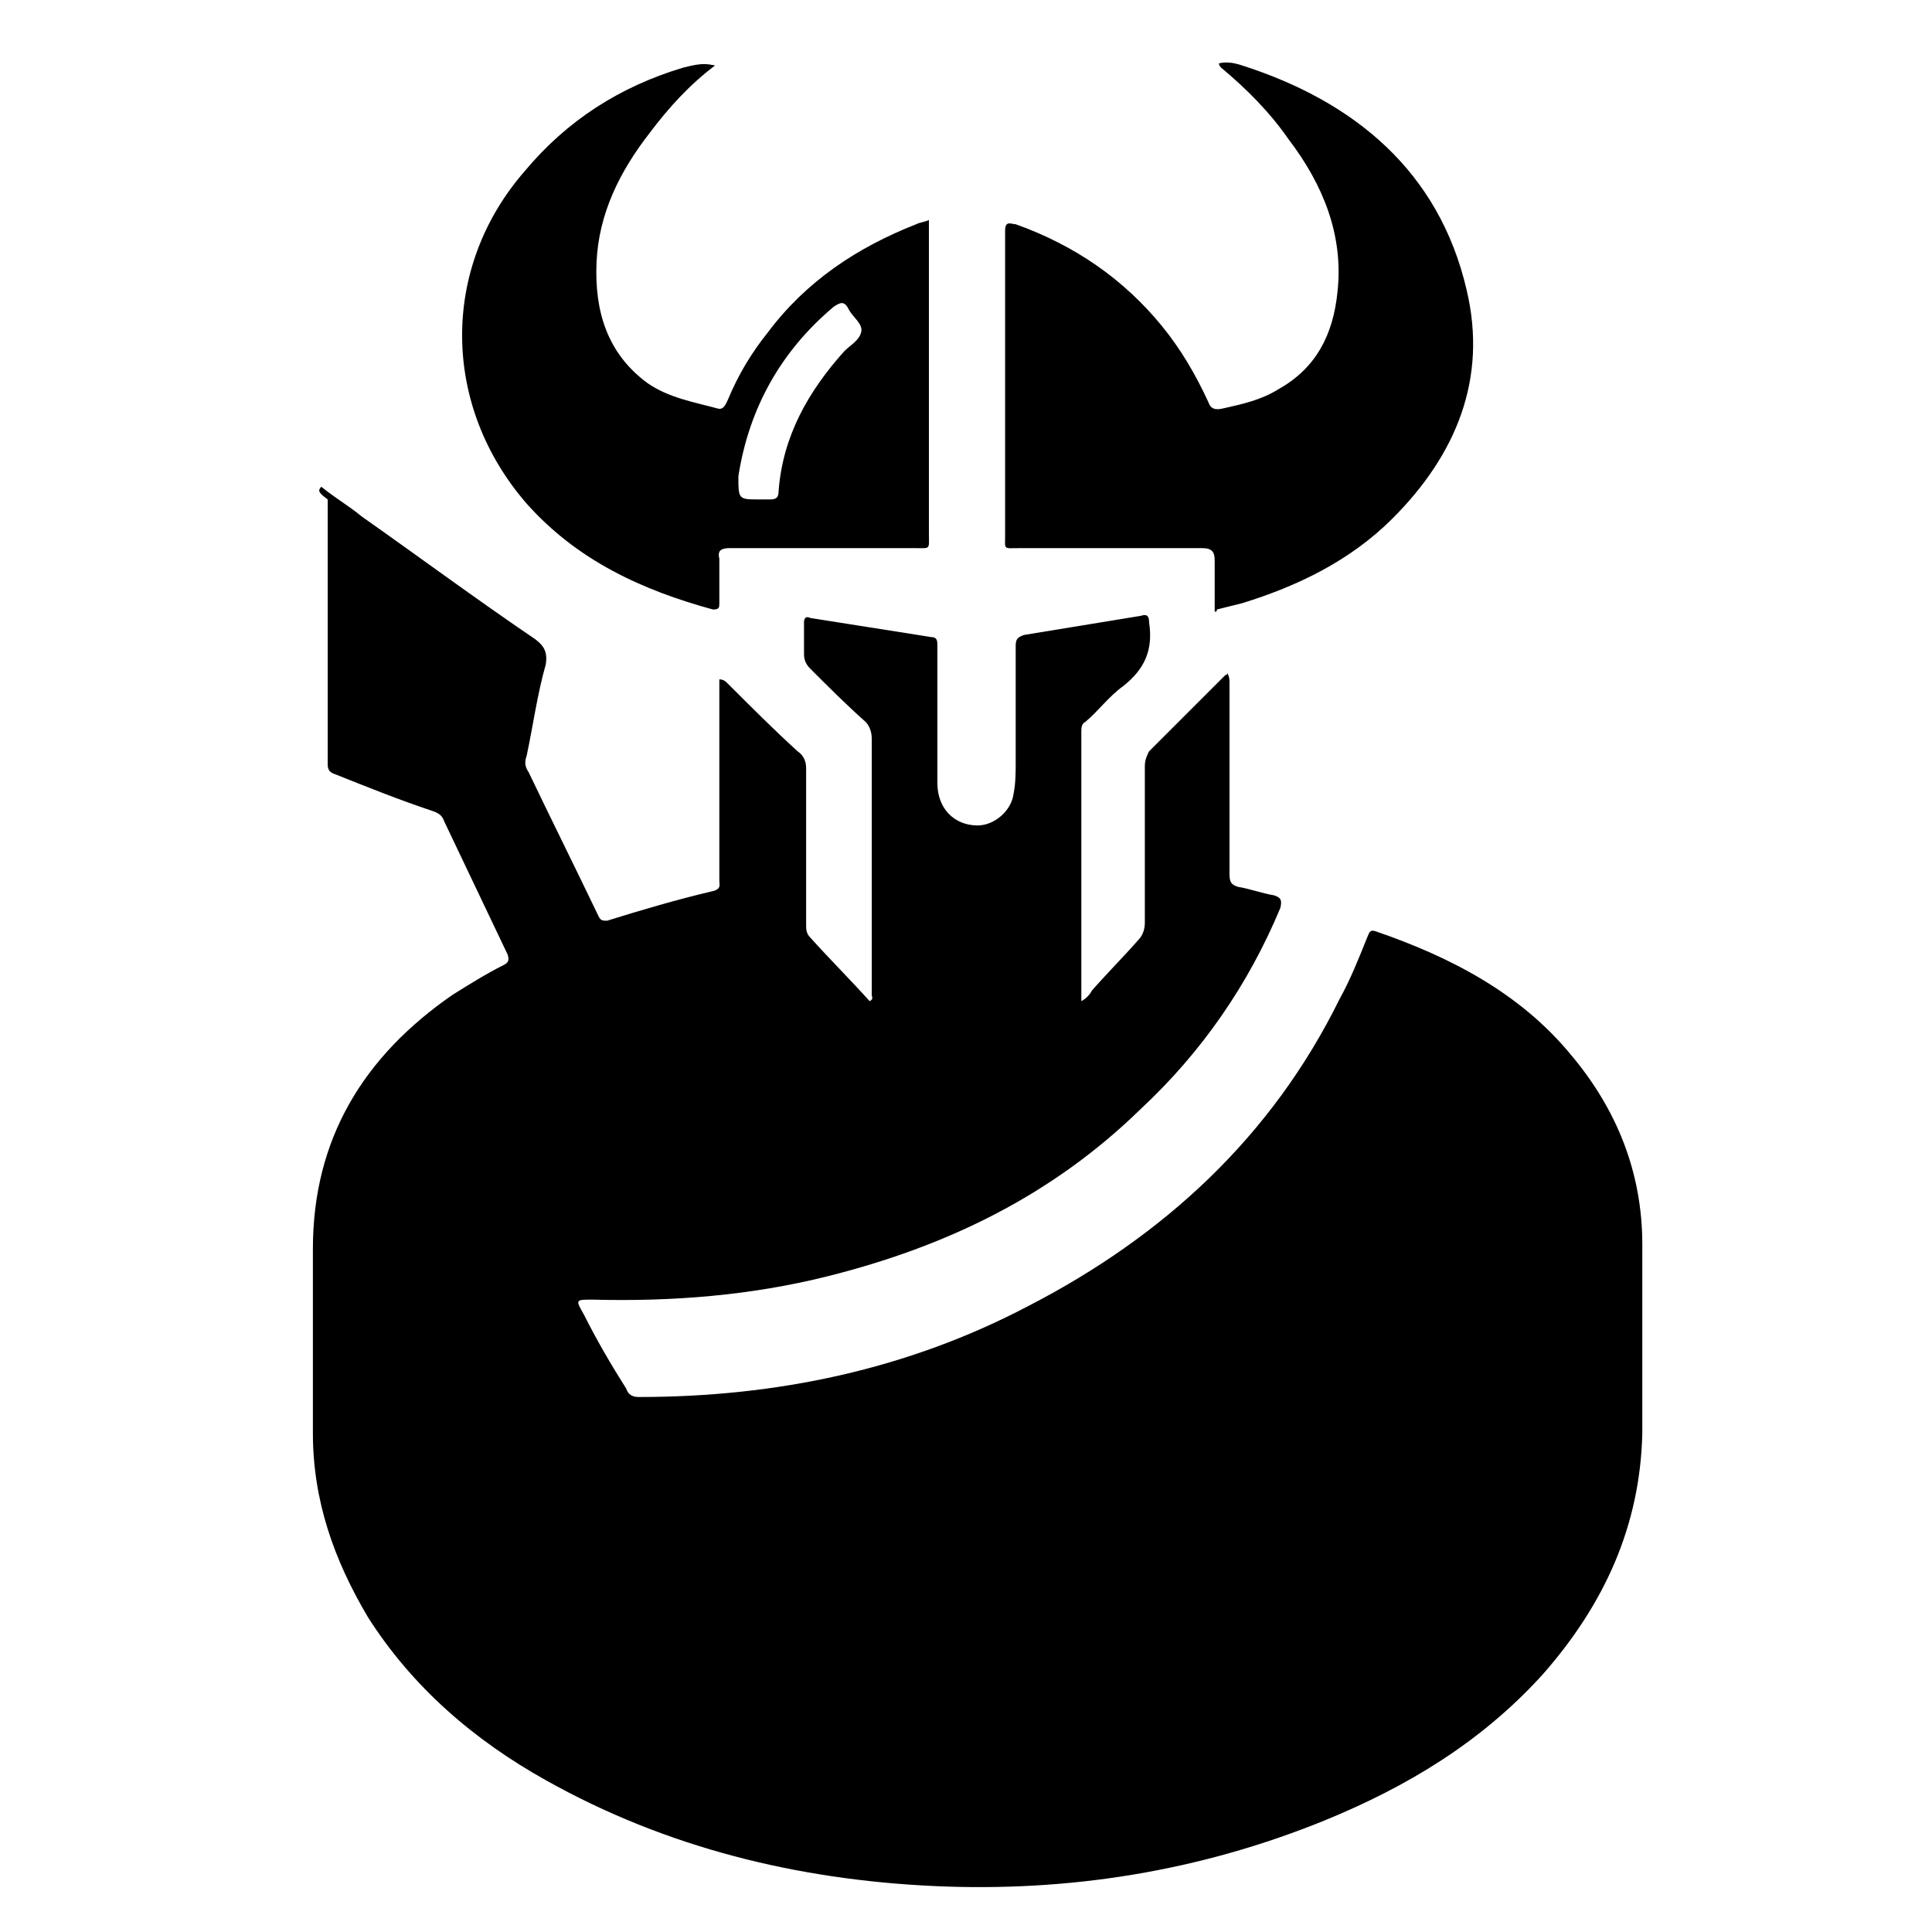
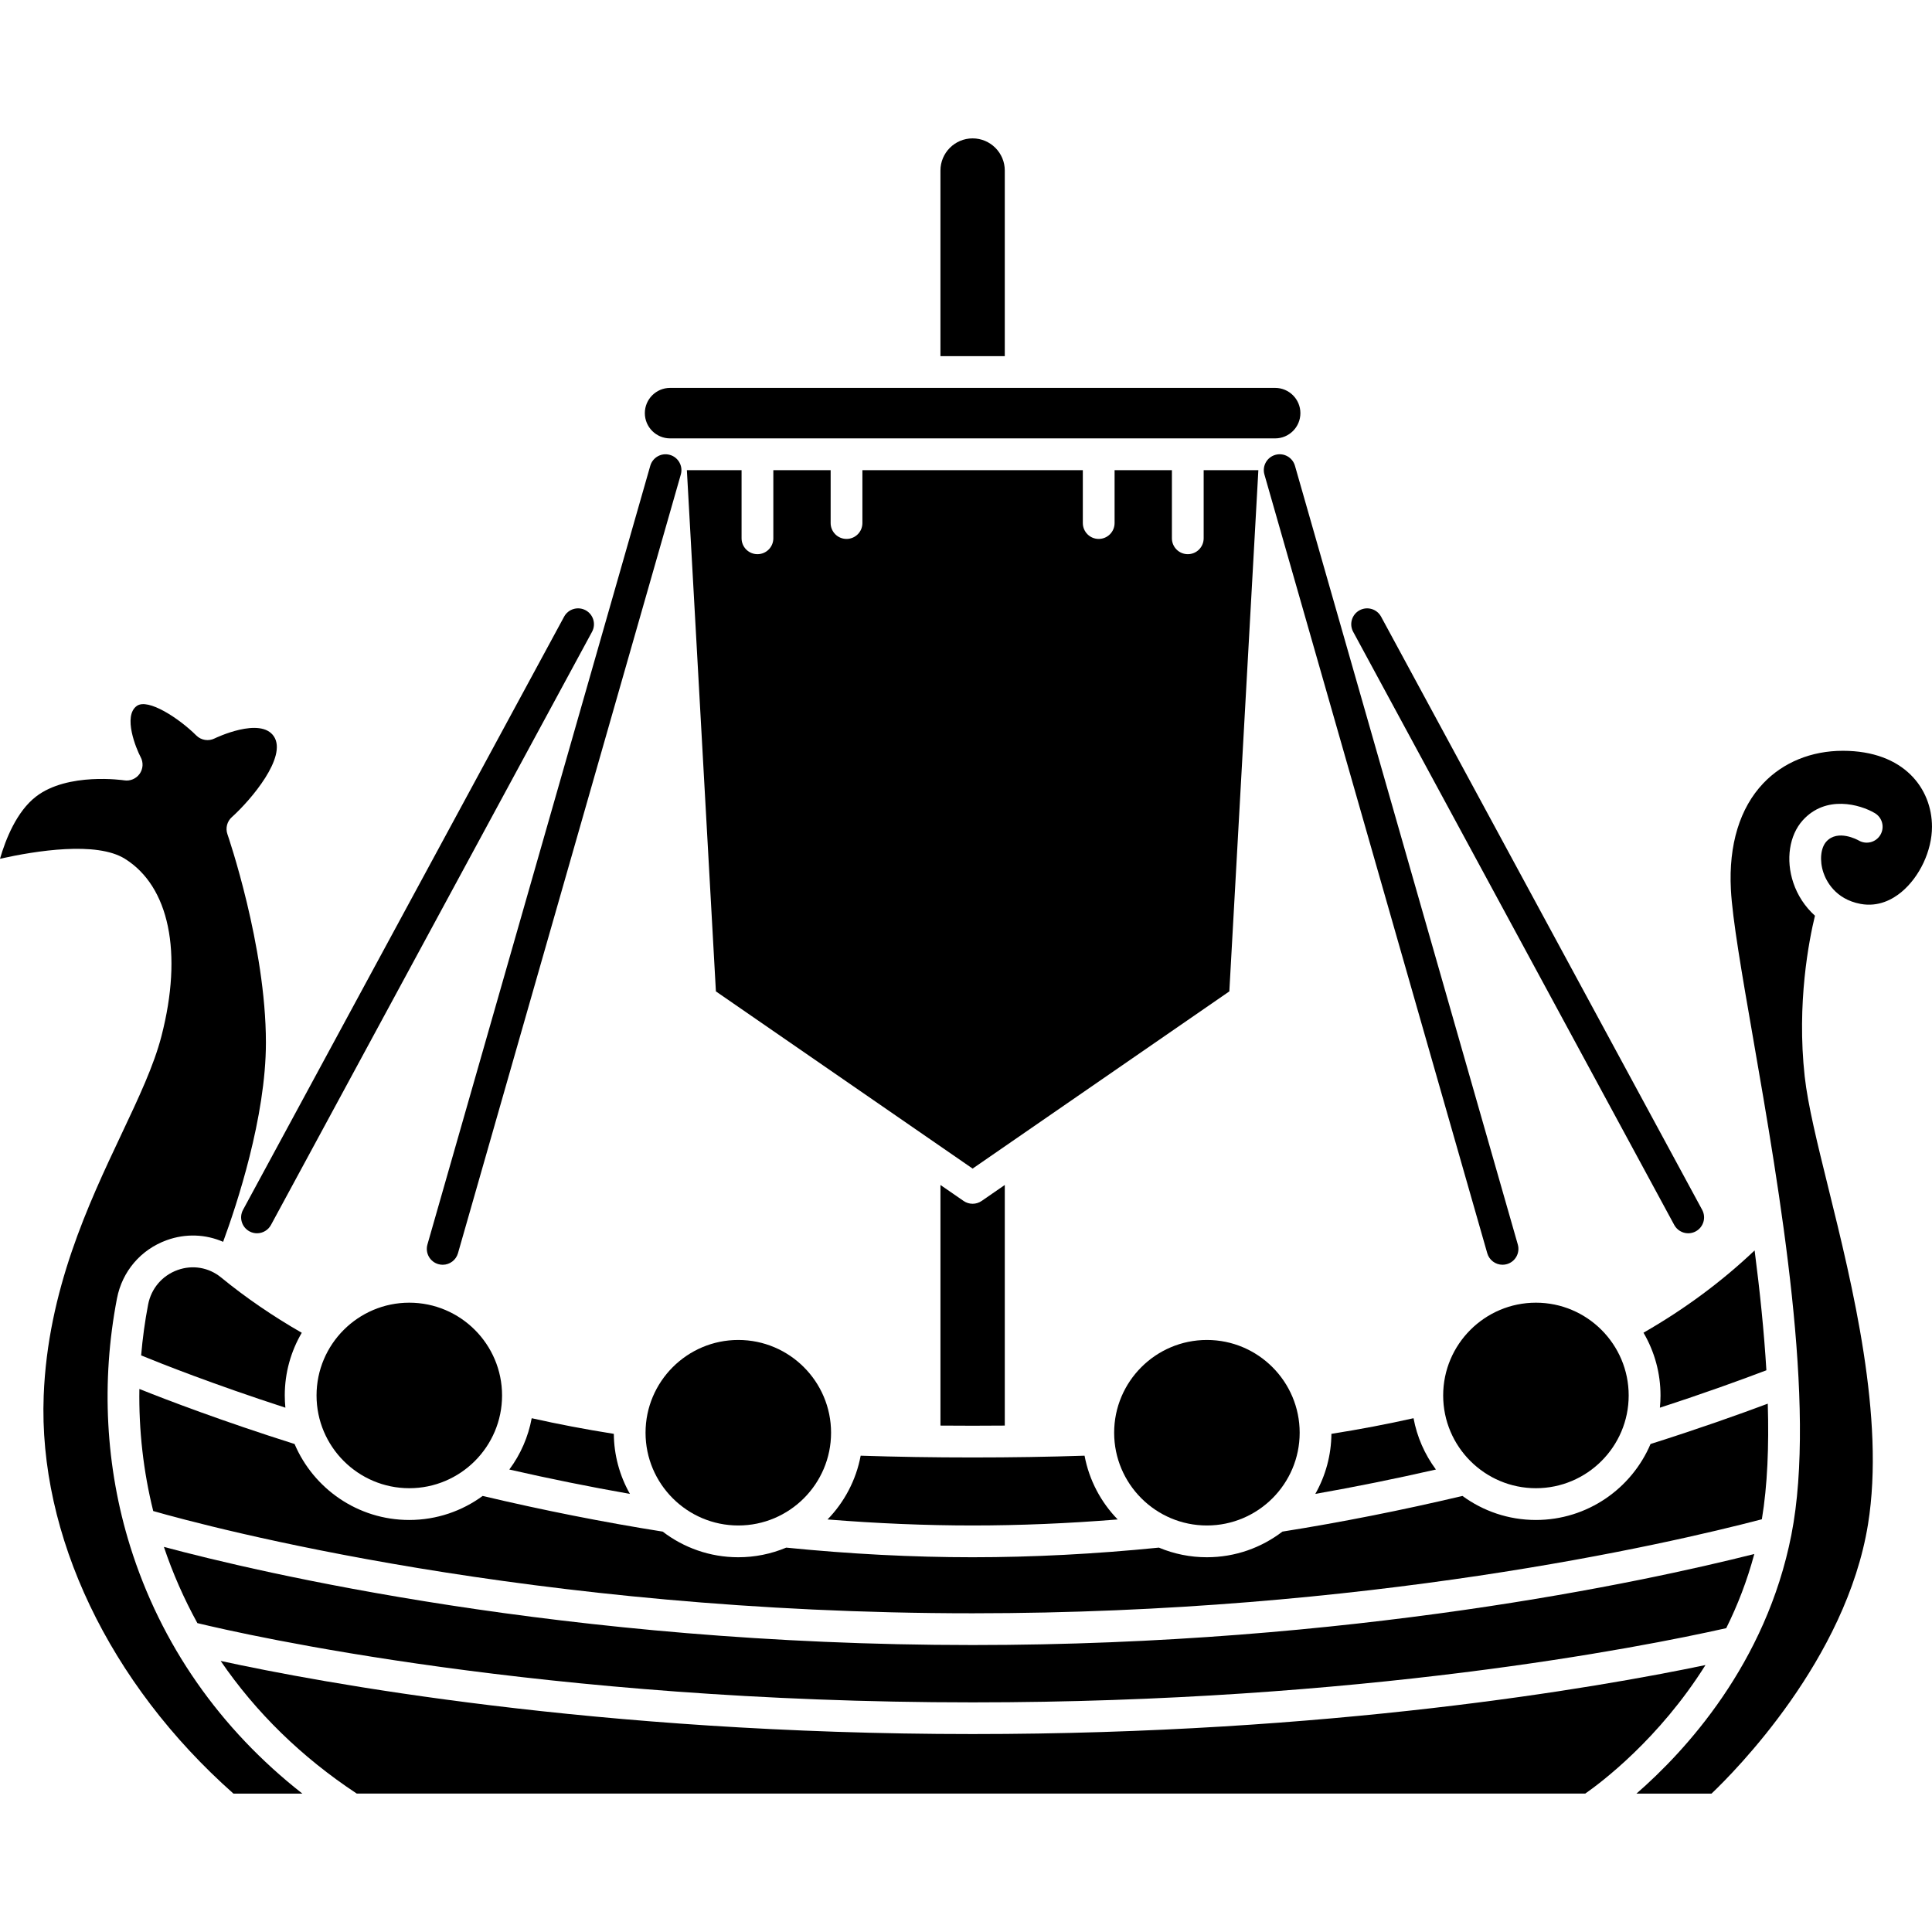
<svg xmlns="http://www.w3.org/2000/svg" width="1600" height="1600" viewBox="0 0 1200 1200">
-   <path d="M761.02 38.816c-1.295.041-2.61.206-3.925.535 0 1.314 1.315 2.629 1.315 2.629 15.776 13.148 30.238 27.61 42.073 44.705 21.04 27.611 34.19 59.169 30.244 94.666-2.633 26.298-13.149 47.337-36.819 60.485-10.515 6.575-22.352 9.206-34.186 11.834-5.256 1.313-7.886 0-9.201-3.947-7.887-17.09-17.09-32.87-28.925-47.333q-35.501-43.393-90.727-63.115c-2.628 0-6.574-2.627-6.574 3.947v189.34c0 9.202-1.318 7.887 9.201 7.887h113.078c6.574 0 7.89 2.63 7.89 7.889v31.557c1.315 0 1.315 0 1.32-1.31q7.884-1.976 15.774-3.945c34.186-10.522 67.058-26.297 93.355-52.594 39.446-39.445 59.168-86.785 46.02-142.006-17.093-73.632-69.685-117.025-139.375-139.375-2.957-.986-6.655-1.972-10.539-1.849m-323.216.99c-3.3-.091-6.791.524-13.364 2.164-39.446 11.834-72.317 32.872-98.615 64.429-52.594 60.483-51.28 145.95 1.315 206.432 31.554 35.5 72.315 53.91 115.708 65.743 3.945 0 3.944-1.316 3.944-3.944v-27.61c-1.313-5.26 1.315-6.575 6.574-6.575H567.76c10.516 0 9.203 1.317 9.203-9.203V136.644c-2.63 1.314-5.261 1.314-7.889 2.628-36.818 14.462-68.37 35.499-92.04 67.056-10.52 13.148-18.41 26.297-24.984 42.074-1.315 2.632-2.628 6.575-6.574 5.26-14.468-3.941-30.244-6.574-43.393-15.776-24.983-18.403-32.872-44.7-31.557-74.945 1.314-30.238 14.462-56.536 32.872-80.206 11.834-15.776 24.982-30.238 40.758-42.073l.002-.001c-2.465-.494-4.375-.802-6.354-.856zm85.087 148.449c1.479 0 2.793.986 4.107 3.616 2.629 5.26 9.204 9.201 7.889 14.463-1.318 5.26-6.574 7.888-10.52 11.834-22.35 24.984-38.132 52.594-40.762 86.78 0 3.945-1.311 5.26-5.258 5.26h-6.574c-13.149 0-13.15 0-13.146-14.463 6.575-42.073 26.298-77.578 59.17-105.189 1.97-1.316 3.614-2.301 5.094-2.301M199.594 302.319c-2.618 2.623-1.3 3.939 3.95 7.886v164.357c0 3.946 1.315 5.26 5.26 6.575 19.723 7.887 39.446 15.776 59.169 22.35 3.942 1.314 6.574 2.628 7.889 6.574 13.148 27.617 26.297 55.227 39.446 82.839 1.318 3.945 0 5.26-2.63 6.574-10.52 5.26-21.038 11.834-31.557 18.408-55.222 38.131-86.78 89.413-86.78 157.783V890.06c0 42.076 13.15 78.893 34.186 114.392 27.61 43.387 65.742 76.259 110.447 101.242 74.947 42.073 156.469 61.796 240.62 65.743 84.15 3.947 165.672-9.201 243.249-40.76 51.28-21.036 97.3-48.652 135.43-90.726 38.127-43.391 60.483-92.04 61.797-149.894V773.035c0-44.707-15.782-84.152-44.707-118.338-31.555-38.133-74.946-60.487-120.967-76.264-3.945-1.314-3.946 1.317-5.26 3.947-5.261 13.149-10.522 26.296-17.096 38.13-42.076 85.466-109.132 147.262-193.284 190.654-74.947 39.446-156.468 56.542-241.934 56.542-3.943 0-6.575-1.313-7.888-5.26-9.202-14.463-18.41-30.244-26.297-46.02-5.261-9.202-5.261-9.202 5.26-9.202 49.963 1.314 98.615-2.628 145.95-14.463 73.631-18.41 139.377-49.966 194.599-103.874 38.132-35.5 67.056-77.578 86.779-124.912 1.313-5.26.002-6.574-3.946-7.889-7.887-1.312-14.462-3.945-22.352-5.26-3.945-1.314-5.258-2.627-5.258-7.888V424.6c0-2.627 0-3.944-1.316-6.574 0 1.315-1.311 1.315-1.311 1.315l-47.336 47.333c-1.314 2.628-2.628 5.256-2.628 9.203v97.3c0 3.947-1.318 7.893-3.947 10.521-9.202 10.521-19.721 21.036-28.924 31.557-1.314 2.627-3.946 5.26-6.575 6.574V454.844c0-2.628 0-5.26 2.63-6.574 7.893-6.574 14.466-15.776 23.67-22.35 13.147-10.521 18.403-22.35 15.775-39.446 0-3.947-1.314-5.262-5.261-3.947-23.669 3.946-48.647 7.889-72.317 11.836-3.945 1.315-5.26 2.627-5.26 6.574v72.317c0 6.575 0 13.149-1.313 19.723-1.314 10.521-11.831 19.723-22.352 19.723-14.462 0-24.983-10.521-24.983-26.297v-85.466c0-2.632 0-5.261-3.947-5.261l-74.944-11.834c-2.632-1.319-3.945 0-3.945 2.629v19.723c0 3.942 1.317 6.574 3.945 9.201 10.515 10.521 22.352 22.35 34.186 32.872 2.632 2.632 3.947 6.574 3.947 10.521v159.098c0 1.317 1.313 2.632-1.315 3.946-11.836-13.148-24.984-26.297-36.818-39.445-2.629-2.63-2.63-5.262-2.63-7.89v-97.3c0-3.946-1.312-7.892-5.26-10.52-14.467-13.149-28.928-27.61-43.392-42.073-1.313-1.313-2.632-2.628-5.26-2.628v124.912c0 2.627 1.313 5.26-3.946 6.574-22.35 5.26-44.707 11.834-65.743 18.408-2.632 0-3.945 0-5.26-2.627-14.468-30.244-28.931-59.169-43.393-89.413-2.63-3.947-2.629-6.574-1.314-10.52 3.946-18.41 6.576-38.133 11.836-56.542 1.314-7.887-1.315-11.83-6.575-15.776-36.812-24.984-72.317-51.28-107.816-76.264-7.888-6.574-17.094-11.835-24.983-18.409" style="stroke-width:1.096" />
+   <path d="M624.09 885.45V736.01l-14.379 9.926a9.86 9.86 0 0 1-11.203 0l-14.375-9.922v149.44a2247 2247 0 0 0 39.957-.004m-223.13 4.44c0 31.77 25.848 57.613 57.617 57.613s57.613-25.844 57.613-57.613-25.844-57.617-57.613-57.617c-31.773 0-57.617 25.848-57.617 57.617M514 943.76c30.723 2.477 60.938 3.742 90.109 3.742s59.387-1.265 90.109-3.742c-10.398-10.691-17.73-24.367-20.582-39.609-21.992.734-45.332 1.106-69.527 1.106s-47.535-.372-69.527-1.106c-2.855 15.242-10.188 28.914-20.582 39.609m382.38-77.02c0 31.77 25.844 57.613 57.613 57.613 31.77 0 57.613-25.844 57.613-57.613s-25.844-57.617-57.613-57.617c-31.77 0-57.613 25.848-57.613 57.617" />
+   <path d="M1098 871.84c-18.137 6.79-42.91 15.59-72.824 25.059-11.777 27.703-39.262 47.184-71.215 47.184-17.043 0-32.805-5.555-45.602-14.926-37.594 8.894-75.172 16.34-111.82 22.152-13.027 9.977-29.293 15.926-46.934 15.926a76.9 76.9 0 0 1-29.793-5.977c-39.52 3.957-78.449 5.977-115.74 5.977-37.289 0-76.219-2.016-115.74-5.977a76.9 76.9 0 0 1-29.793 5.977c-17.637 0-33.906-5.95-46.934-15.926-36.648-5.809-74.227-13.258-111.82-22.152-12.797 9.375-28.559 14.926-45.602 14.926-31.953 0-59.438-19.477-71.215-47.184-45.148-14.293-78.949-27.199-96.398-34.188-.406 25.672 2.473 51.203 8.602 75.82 34.332 9.813 234.79 63.508 508.9 63.508 244.62 0 430.48-42.746 490.25-58.391 3.496-20.961 4.457-45.422 3.675-71.809zM426.63 292.02l18.031 323.75 159.45 110.06 159.45-110.06 18.031-323.75h-33.973v42.328c0 5.445-4.418 9.863-9.863 9.863s-9.864-4.418-9.864-9.863V292.02H692.29v32.855c0 5.445-4.418 9.863-9.863 9.863s-9.863-4.418-9.863-9.863V292.02h-136.91v32.855c0 5.445-4.418 9.863-9.863 9.863-5.446 0-9.864-4.418-9.864-9.863l.004-32.855H480.33v42.328c0 5.445-4.418 9.863-9.863 9.863s-9.863-4.418-9.863-9.863V292.02z" />
+   <path d="M137.32 793.45c-7.633-6.25-17.746-7.969-27.047-4.605-9.52 3.44-16.348 11.445-18.266 21.406-2.02 10.488-3.445 21.039-4.344 31.609 12.957 5.32 44.734 17.898 89.59 32.48a79 79 0 0 1-.379-7.598c0-14.188 3.86-27.488 10.555-38.934-17.969-10.301-34.8-21.82-50.109-34.36zM101.79 960.8a290 290 0 0 0 20.805 47.34c29.133 7.066 214.37 49.234 481.51 49.234 241.36 0 414.36-34.016 468.09-46.094 6.95-13.996 12.961-29.367 17.43-46.062-69.191 17.441-250.65 56.543-485.52 56.543-253.61-.004-445.11-45.621-502.32-60.961zm715.17-32.91c24.73-4.344 49.793-9.41 74.91-15.145a76.94 76.94 0 0 1-13.898-31.867c-16.227 3.648-33.301 6.906-51.008 9.707a76.8 76.8 0 0 1-10.004 37.305" />
+   <path d="M80.824 960.33c-15.293-49.023-18.121-102.21-8.176-153.82 3.246-16.852 14.81-30.391 30.922-36.219 11.664-4.223 24.074-3.742 35.016 1.027 8.367-22.699 26.578-77.418 26.578-123.74 0-60.129-23.668-128.76-23.906-129.45a9.87 9.87 0 0 1 2.735-10.594c12.125-10.895 34.48-37.488 26.14-50.113-8.296-12.543-36.472 1.051-36.753 1.196-3.801 1.933-8.45 1.214-11.465-1.809-10.688-10.637-29.992-23.309-36.938-18.344-8.79 6.277-.348 26.699 2.398 31.824 1.77 3.3 1.512 7.312-.656 10.363s-5.887 4.621-9.574 4.031c-.329-.05-35.078-5.191-54.848 10.13C10.414 504.021 3.59 521.03 0 533.388c22.363-4.98 59.945-10.953 77.543-.004 27.605 17.176 36.113 58.34 22.754 110.11-4.743 18.38-14.105 38.2-24.945 61.156C55 747.737 29.676 801.362 27.14 866.841c-3.348 86.621 40.652 178.78 117.86 247.2h42.809c-51.22-40.137-87.97-92.734-106.99-153.72z" />
+   <path d="M1059.3 1034.2c-68.598 14.301-233.41 42.852-455.21 42.852-234.51 0-406.73-32.297-467.04-45.426 21.883 32.012 50.328 59.84 84.504 82.375h763.11c9.7-6.762 45.77-33.805 74.637-79.801zM416.2 272.29h375.82c8.648 0 15.68-7.035 15.68-15.68s-7.035-15.68-15.68-15.68H416.2c-8.648 0-15.68 7.035-15.68 15.68s7.031 15.68 15.68 15.68" />
+   <path d="M1144.6 466.33c-19.492 0-37.035 7.164-49.387 20.176-14.602 15.371-21.559 38.164-20.129 65.914.95 18.438 6.86 52.453 13.703 91.84 16.75 96.41 39.691 228.45 23.875 309.03-15.754 80.273-66.129 134.56-96.242 160.76h46.625c14.516-13.805 83.664-83.352 97.223-167.38 10.648-65.992-9.738-148.5-24.625-208.75-6.848-27.707-12.762-51.633-14.711-69.312-5.035-45.617 2.71-84.785 6.371-99.84a48.2 48.2 0 0 1-13.43-20.445c-4.828-14.309-2.523-29.551 5.871-38.84 14.348-15.875 35.516-9.863 44.711-4.46 4.696 2.757 6.262 8.804 3.504 13.503-2.75 4.68-8.77 6.254-13.453 3.531-.648-.363-13.02-7.21-20.125.657-3.57 3.953-4.316 11.887-1.816 19.3 1.636 4.848 7.156 16.442 23.05 19.415 11.149 2.07 19.962-2.844 25.384-7.352 11.359-9.434 18.992-25.727 18.992-40.547-.004-23.496-17.13-47.203-55.391-47.203z" />
+   <path d="M1020.8 827.77a76.84 76.84 0 0 1 10.574 38.969 78 78 0 0 1-.379 7.598c27.61-8.977 50.105-17.13 66.137-23.227-1.43-24.023-4.043-49.2-7.309-74.45-20.379 19.349-43.492 36.474-69.023 51.11m-704.45 84.98a1515 1515 0 0 0 74.91 15.141 76.8 76.8 0 0 1-10.004-37.301c-17.711-2.805-34.781-6.059-51.004-9.71a76.9 76.9 0 0 1-13.902 31.87m307.74-806.82c0-11.016-8.965-19.98-19.984-19.98-11.016 0-19.98 8.965-19.98 19.98v115.28h39.961V105.93zM196.61 866.74c0 31.77 25.844 57.613 57.613 57.613 31.77 0 57.617-25.844 57.617-57.613s-25.848-57.617-57.617-57.617c-31.77 0-57.613 25.848-57.613 57.617m495.41 23.15c0 31.77 25.844 57.613 57.613 57.613s57.617-25.844 57.617-57.613-25.848-57.617-57.617-57.617-57.613 25.848-57.613 57.617M416.09 282.54c-5.246-1.5-10.695 1.535-12.195 6.77l-138.41 483.68c-1.496 5.238 1.531 10.699 6.77 12.195.906.257 1.82.382 2.718.382a9.88 9.88 0 0 0 9.48-7.152l138.41-483.68c1.5-5.238-1.53-10.699-6.769-12.195zM154.94 764.82a9.8 9.8 0 0 0 4.684 1.191 9.87 9.87 0 0 0 8.683-5.171l199.42-368.42c2.594-4.793.813-10.777-3.976-13.371-4.793-2.598-10.777-.81-13.371 3.976l-199.42 368.42c-2.594 4.793-.813 10.777 3.976 13.371zM804.32 289.3a9.857 9.857 0 0 0-12.195-6.77c-5.238 1.497-8.27 6.958-6.77 12.196l138.41 483.68a9.874 9.874 0 0 0 9.481 7.152c.898 0 1.809-.125 2.719-.383 5.238-1.496 8.27-6.957 6.77-12.195zm235.58 471.54a9.87 9.87 0 0 0 8.684 5.172 9.8 9.8 0 0 0 4.683-1.191c4.79-2.594 6.57-8.579 3.977-13.371l-199.42-368.42c-2.59-4.786-8.574-6.579-13.371-3.977-4.79 2.594-6.57 8.578-3.977 13.37z" />
</svg>
